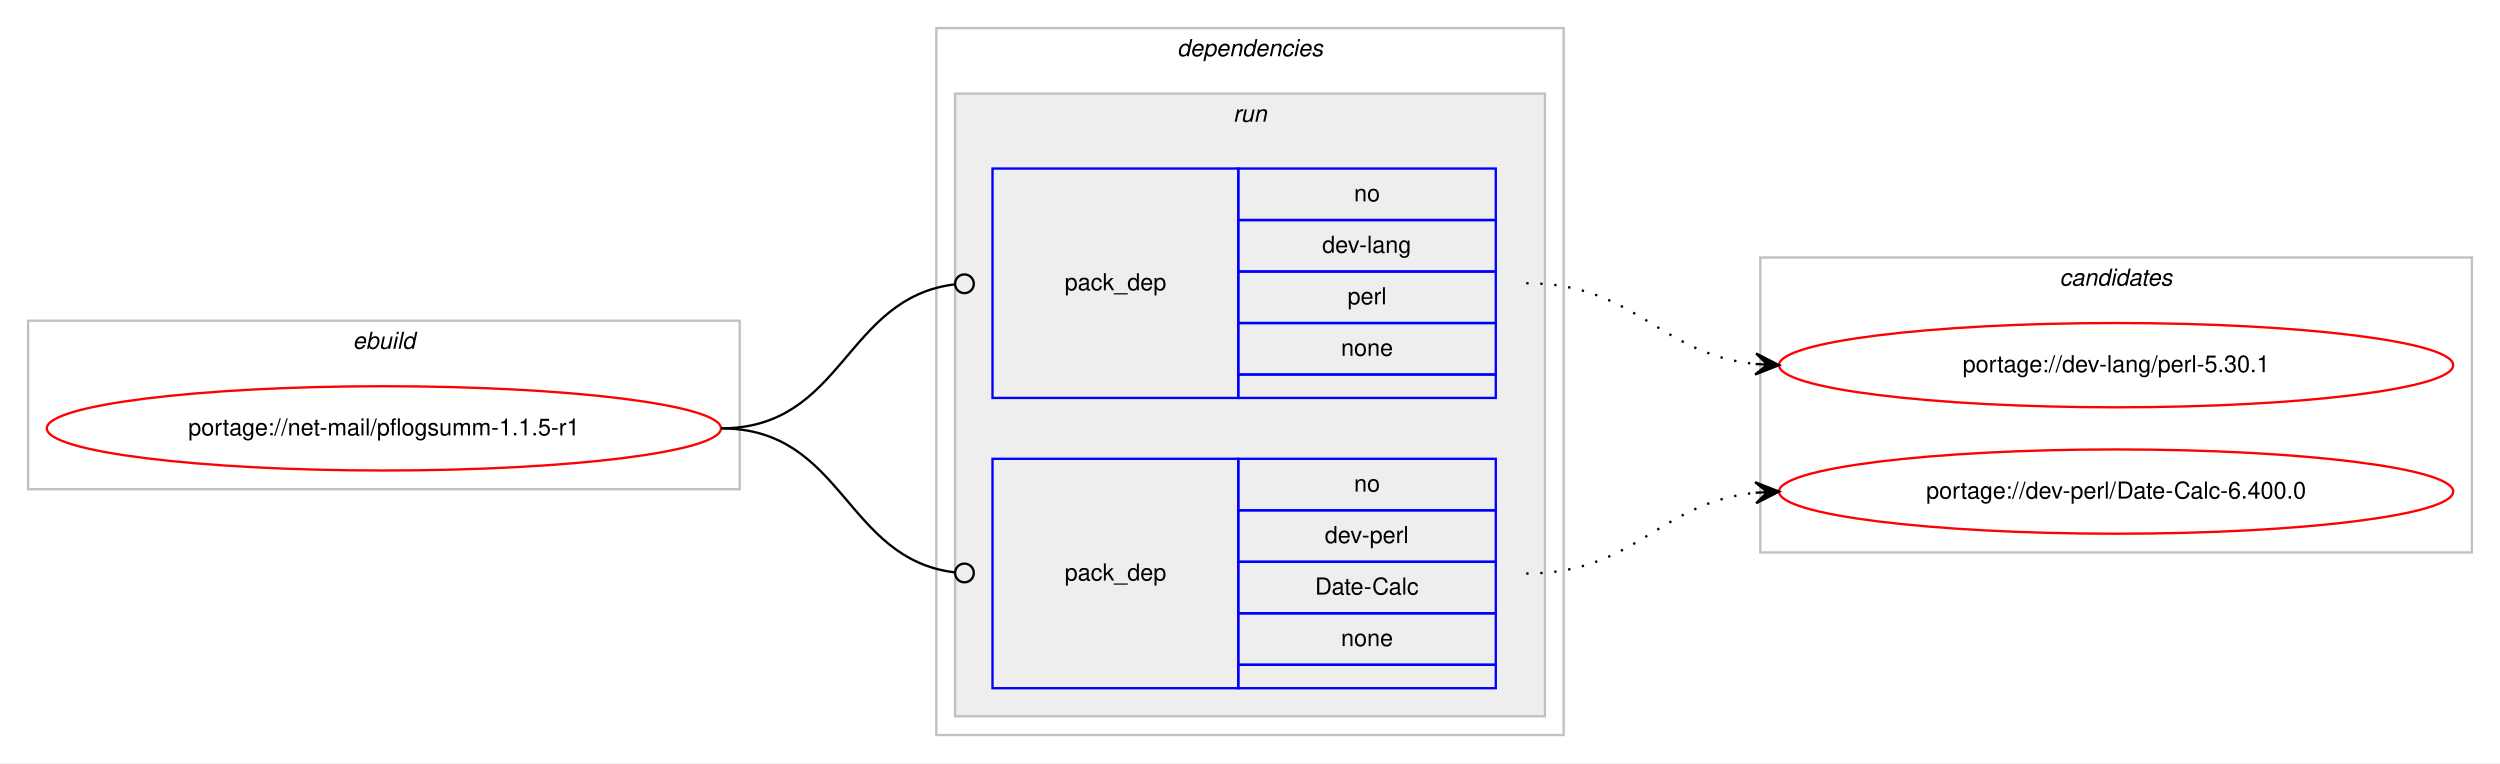
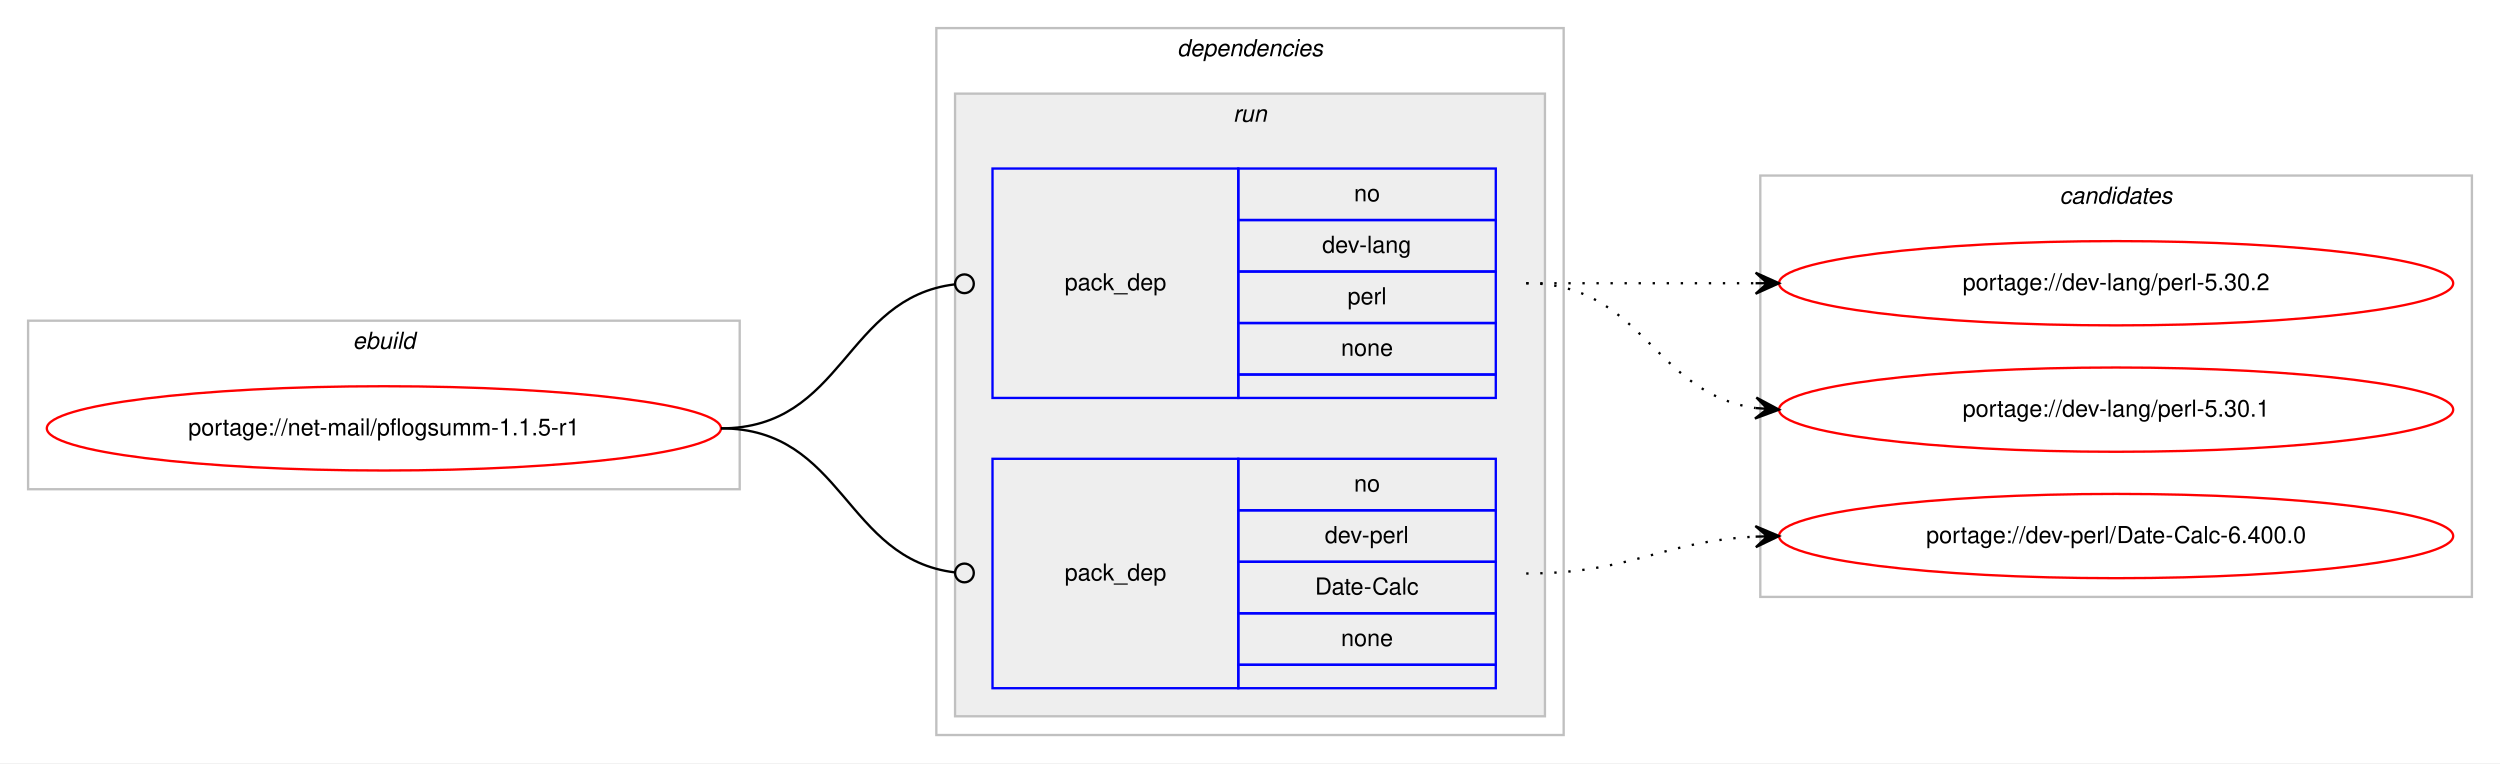
<svg xmlns="http://www.w3.org/2000/svg" xmlns:xlink="http://www.w3.org/1999/xlink" width="1068pt" height="326pt" viewBox="0.00 0.00 1068.00 326.00">
  <g id="graph0" class="graph" transform="scale(1 1) rotate(0) translate(4 322)">
    <polygon fill="#ffffff" stroke="transparent" points="-4,4 -4,-322 1064,-322 1064,4 -4,4" />
    <g id="clust1" class="cluster">
      <polygon fill="none" stroke="#c0c0c0" points="8,-113 8,-185 312,-185 312,-113 8,-113" />
      <text text-anchor="start" x="146.663" y="-173" font-family="Helvetica,sans-Serif" font-style="italic" font-size="10.00" fill="#000000">ebuild</text>
    </g>
    <g id="clust2" class="cluster">
      <polygon fill="none" stroke="#c0c0c0" points="396,-8 396,-310 664,-310 664,-8 396,-8" />
      <text text-anchor="start" x="498.875" y="-298" font-family="Helvetica,sans-Serif" font-style="italic" font-size="10.00" fill="#000000">dependencies</text>
    </g>
    <g id="clust5" class="cluster">
      <polygon fill="#eeeeee" stroke="#c0c0c0" points="404,-16 404,-282 656,-282 656,-16 404,-16" />
      <text text-anchor="start" x="522.777" y="-270" font-family="Helvetica,sans-Serif" font-style="italic" font-size="10.00" fill="#000000">run</text>
    </g>
    <g id="clust8" class="cluster">
-       <polygon fill="none" stroke="#c0c0c0" points="748,-86 748,-212 1052,-212 1052,-86 748,-86" />
-       <text text-anchor="start" x="875.824" y="-200" font-family="Helvetica,sans-Serif" font-style="italic" font-size="10.00" fill="#000000">candidates</text>
+       <polygon fill="none" stroke="#c0c0c0" points="748,-67 748,-247 1052,-247 1052,-67 748,-67" />
+       <text text-anchor="start" x="875.824" y="-235" font-family="Helvetica,sans-Serif" font-style="italic" font-size="10.00" fill="#000000">candidates</text>
    </g>
    <g id="node1" class="node">
      <g id="a_node1">
        <a xlink:href="../net-mail/pflogsumm-1.1.5-r1.svg" xlink:title="portage://net-mail/pflogsumm-1.1.5-r1">
          <ellipse fill="none" stroke="#ff0000" cx="160" cy="-139" rx="144" ry="18" />
          <text text-anchor="middle" x="160" y="-136" font-family="Helvetica,sans-Serif" font-size="10.00" fill="#000000">portage://net-mail/pflogsumm-1.1.5-r1</text>
        </a>
      </g>
    </g>
    <g id="node2" class="node">
      <polygon fill="none" stroke="#0000ff" points="420,-152 420,-250 525,-250 525,-152 420,-152" />
      <text text-anchor="start" x="450.823" y="-198" font-family="Helvetica,sans-Serif" font-size="10.00" fill="#000000">pack_dep</text>
      <polygon fill="none" stroke="#0000ff" points="525,-228 525,-250 635,-250 635,-228 525,-228" />
      <text text-anchor="start" x="574.441" y="-236" font-family="Helvetica,sans-Serif" font-size="10.00" fill="#000000">no</text>
      <polygon fill="none" stroke="#0000ff" points="525,-206 525,-228 635,-228 635,-206 525,-206" />
      <text text-anchor="start" x="560.828" y="-214" font-family="Helvetica,sans-Serif" font-size="10.00" fill="#000000">dev-lang</text>
      <polygon fill="none" stroke="#0000ff" points="525,-184 525,-206 635,-206 635,-184 525,-184" />
      <text text-anchor="start" x="571.667" y="-192" font-family="Helvetica,sans-Serif" font-size="10.00" fill="#000000">perl</text>
      <polygon fill="none" stroke="#0000ff" points="525,-162 525,-184 635,-184 635,-162 525,-162" />
      <text text-anchor="start" x="568.882" y="-170" font-family="Helvetica,sans-Serif" font-size="10.00" fill="#000000">none</text>
      <polygon fill="none" stroke="#0000ff" points="525,-152 525,-162 635,-162 635,-152 525,-152" />
    </g>
    <g id="edge1" class="edge">
      <path fill="none" stroke="#000000" d="M304,-139C356.537,-139 356.777,-194.863 404.002,-200.537" />
      <ellipse fill="none" stroke="#000000" cx="408.007" cy="-200.769" rx="4" ry="4" />
    </g>
    <g id="node3" class="node">
      <polygon fill="none" stroke="#0000ff" points="420,-28 420,-126 525,-126 525,-28 420,-28" />
      <text text-anchor="start" x="450.823" y="-74" font-family="Helvetica,sans-Serif" font-size="10.00" fill="#000000">pack_dep</text>
      <polygon fill="none" stroke="#0000ff" points="525,-104 525,-126 635,-126 635,-104 525,-104" />
      <text text-anchor="start" x="574.441" y="-112" font-family="Helvetica,sans-Serif" font-size="10.00" fill="#000000">no</text>
      <polygon fill="none" stroke="#0000ff" points="525,-82 525,-104 635,-104 635,-82 525,-82" />
      <text text-anchor="start" x="561.943" y="-90" font-family="Helvetica,sans-Serif" font-size="10.00" fill="#000000">dev-perl</text>
      <polygon fill="none" stroke="#0000ff" points="525,-60 525,-82 635,-82 635,-60 525,-60" />
      <text text-anchor="start" x="557.779" y="-68" font-family="Helvetica,sans-Serif" font-size="10.00" fill="#000000">Date-Calc</text>
      <polygon fill="none" stroke="#0000ff" points="525,-38 525,-60 635,-60 635,-38 525,-38" />
      <text text-anchor="start" x="568.882" y="-46" font-family="Helvetica,sans-Serif" font-size="10.00" fill="#000000">none</text>
      <polygon fill="none" stroke="#0000ff" points="525,-28 525,-38 635,-38 635,-28 525,-28" />
    </g>
    <g id="edge2" class="edge">
      <path fill="none" stroke="#000000" d="M304,-139C356.537,-139 356.777,-83.137 404.002,-77.463" />
      <ellipse fill="none" stroke="#000000" cx="408.007" cy="-77.231" rx="4" ry="4" />
    </g>
    <g id="node4" class="node">
      <g id="a_node4">
-         <a xlink:href="../dev-lang/perl-5.30.1.svg" xlink:title="portage://dev-lang/perl-5.30.1">
-           <ellipse fill="none" stroke="#ff0000" cx="900" cy="-166" rx="144" ry="18" />
-           <text text-anchor="middle" x="900" y="-163" font-family="Helvetica,sans-Serif" font-size="10.00" fill="#000000">portage://dev-lang/perl-5.30.1</text>
+         <a xlink:href="../dev-lang/perl-5.30.2.svg" xlink:title="portage://dev-lang/perl-5.30.2">
+           <ellipse fill="none" stroke="#ff0000" cx="900" cy="-201" rx="144" ry="18" />
+           <text text-anchor="middle" x="900" y="-198" font-family="Helvetica,sans-Serif" font-size="10.00" fill="#000000">portage://dev-lang/perl-5.30.2</text>
        </a>
      </g>
    </g>
    <g id="edge3" class="edge">
-       <path fill="none" stroke="#000000" stroke-dasharray="1,5" d="M648,-201C694.91,-201 704.332,-170.749 745.97,-166.495" />
-       <polygon fill="#000000" stroke="#000000" points="756,-166 746.234,-170.987 751.006,-166.246 746.012,-166.493 746.012,-166.493 746.012,-166.493 751.006,-166.246 745.79,-161.998 756,-166 756,-166" />
+       <path fill="none" stroke="#000000" stroke-dasharray="1,5" d="M648,-201C692.438,-201 706.02,-201 745.878,-201" />
+       <polygon fill="#000000" stroke="#000000" points="756,-201 746,-205.5 751,-201 746,-201 746,-201 746,-201 751,-201 746,-196.5 756,-201 756,-201" />
    </g>
    <g id="node5" class="node">
      <g id="a_node5">
-         <a xlink:href="../dev-perl/Date-Calc-6.400.0.svg" xlink:title="portage://dev-perl/Date-Calc-6.400.0">
-           <ellipse fill="none" stroke="#ff0000" cx="900" cy="-112" rx="144" ry="18" />
-           <text text-anchor="middle" x="900" y="-109" font-family="Helvetica,sans-Serif" font-size="10.00" fill="#000000">portage://dev-perl/Date-Calc-6.400.0</text>
+         <a xlink:href="../dev-lang/perl-5.30.1.svg" xlink:title="portage://dev-lang/perl-5.30.1">
+           <ellipse fill="none" stroke="#ff0000" cx="900" cy="-147" rx="144" ry="18" />
+           <text text-anchor="middle" x="900" y="-144" font-family="Helvetica,sans-Serif" font-size="10.00" fill="#000000">portage://dev-lang/perl-5.30.1</text>
        </a>
      </g>
    </g>
    <g id="edge4" class="edge">
-       <path fill="none" stroke="#000000" stroke-dasharray="1,5" d="M648,-77C694.91,-77 704.332,-107.251 745.97,-111.505" />
-       <polygon fill="#000000" stroke="#000000" points="756,-112 745.79,-116.002 751.006,-111.754 746.012,-111.507 746.012,-111.507 746.012,-111.507 751.006,-111.754 746.234,-107.013 756,-112 756,-112" />
+       <path fill="none" stroke="#000000" stroke-dasharray="1,5" d="M648,-201C698.102,-201 702.012,-153.934 745.979,-147.683" />
+       <polygon fill="#000000" stroke="#000000" points="756,-147 746.329,-152.169 751.012,-147.34 746.023,-147.68 746.023,-147.68 746.023,-147.68 751.012,-147.34 745.717,-143.19 756,-147 756,-147" />
+     </g>
+     <g id="node6" class="node">
+       <g id="a_node6">
+         <a xlink:href="../dev-perl/Date-Calc-6.400.0.svg" xlink:title="portage://dev-perl/Date-Calc-6.400.0">
+           <ellipse fill="none" stroke="#ff0000" cx="900" cy="-93" rx="144" ry="18" />
+           <text text-anchor="middle" x="900" y="-90" font-family="Helvetica,sans-Serif" font-size="10.00" fill="#000000">portage://dev-perl/Date-Calc-6.400.0</text>
+         </a>
+       </g>
+     </g>
+     <g id="edge5" class="edge">
+       <path fill="none" stroke="#000000" stroke-dasharray="1,5" d="M648,-77C692.923,-77 705.643,-90.713 745.786,-92.749" />
+       <polygon fill="#000000" stroke="#000000" points="756,-93 745.892,-97.253 751.001,-92.877 746.003,-92.754 746.003,-92.754 746.003,-92.754 751.001,-92.877 746.114,-88.255 756,-93 756,-93" />
    </g>
  </g>
</svg>
